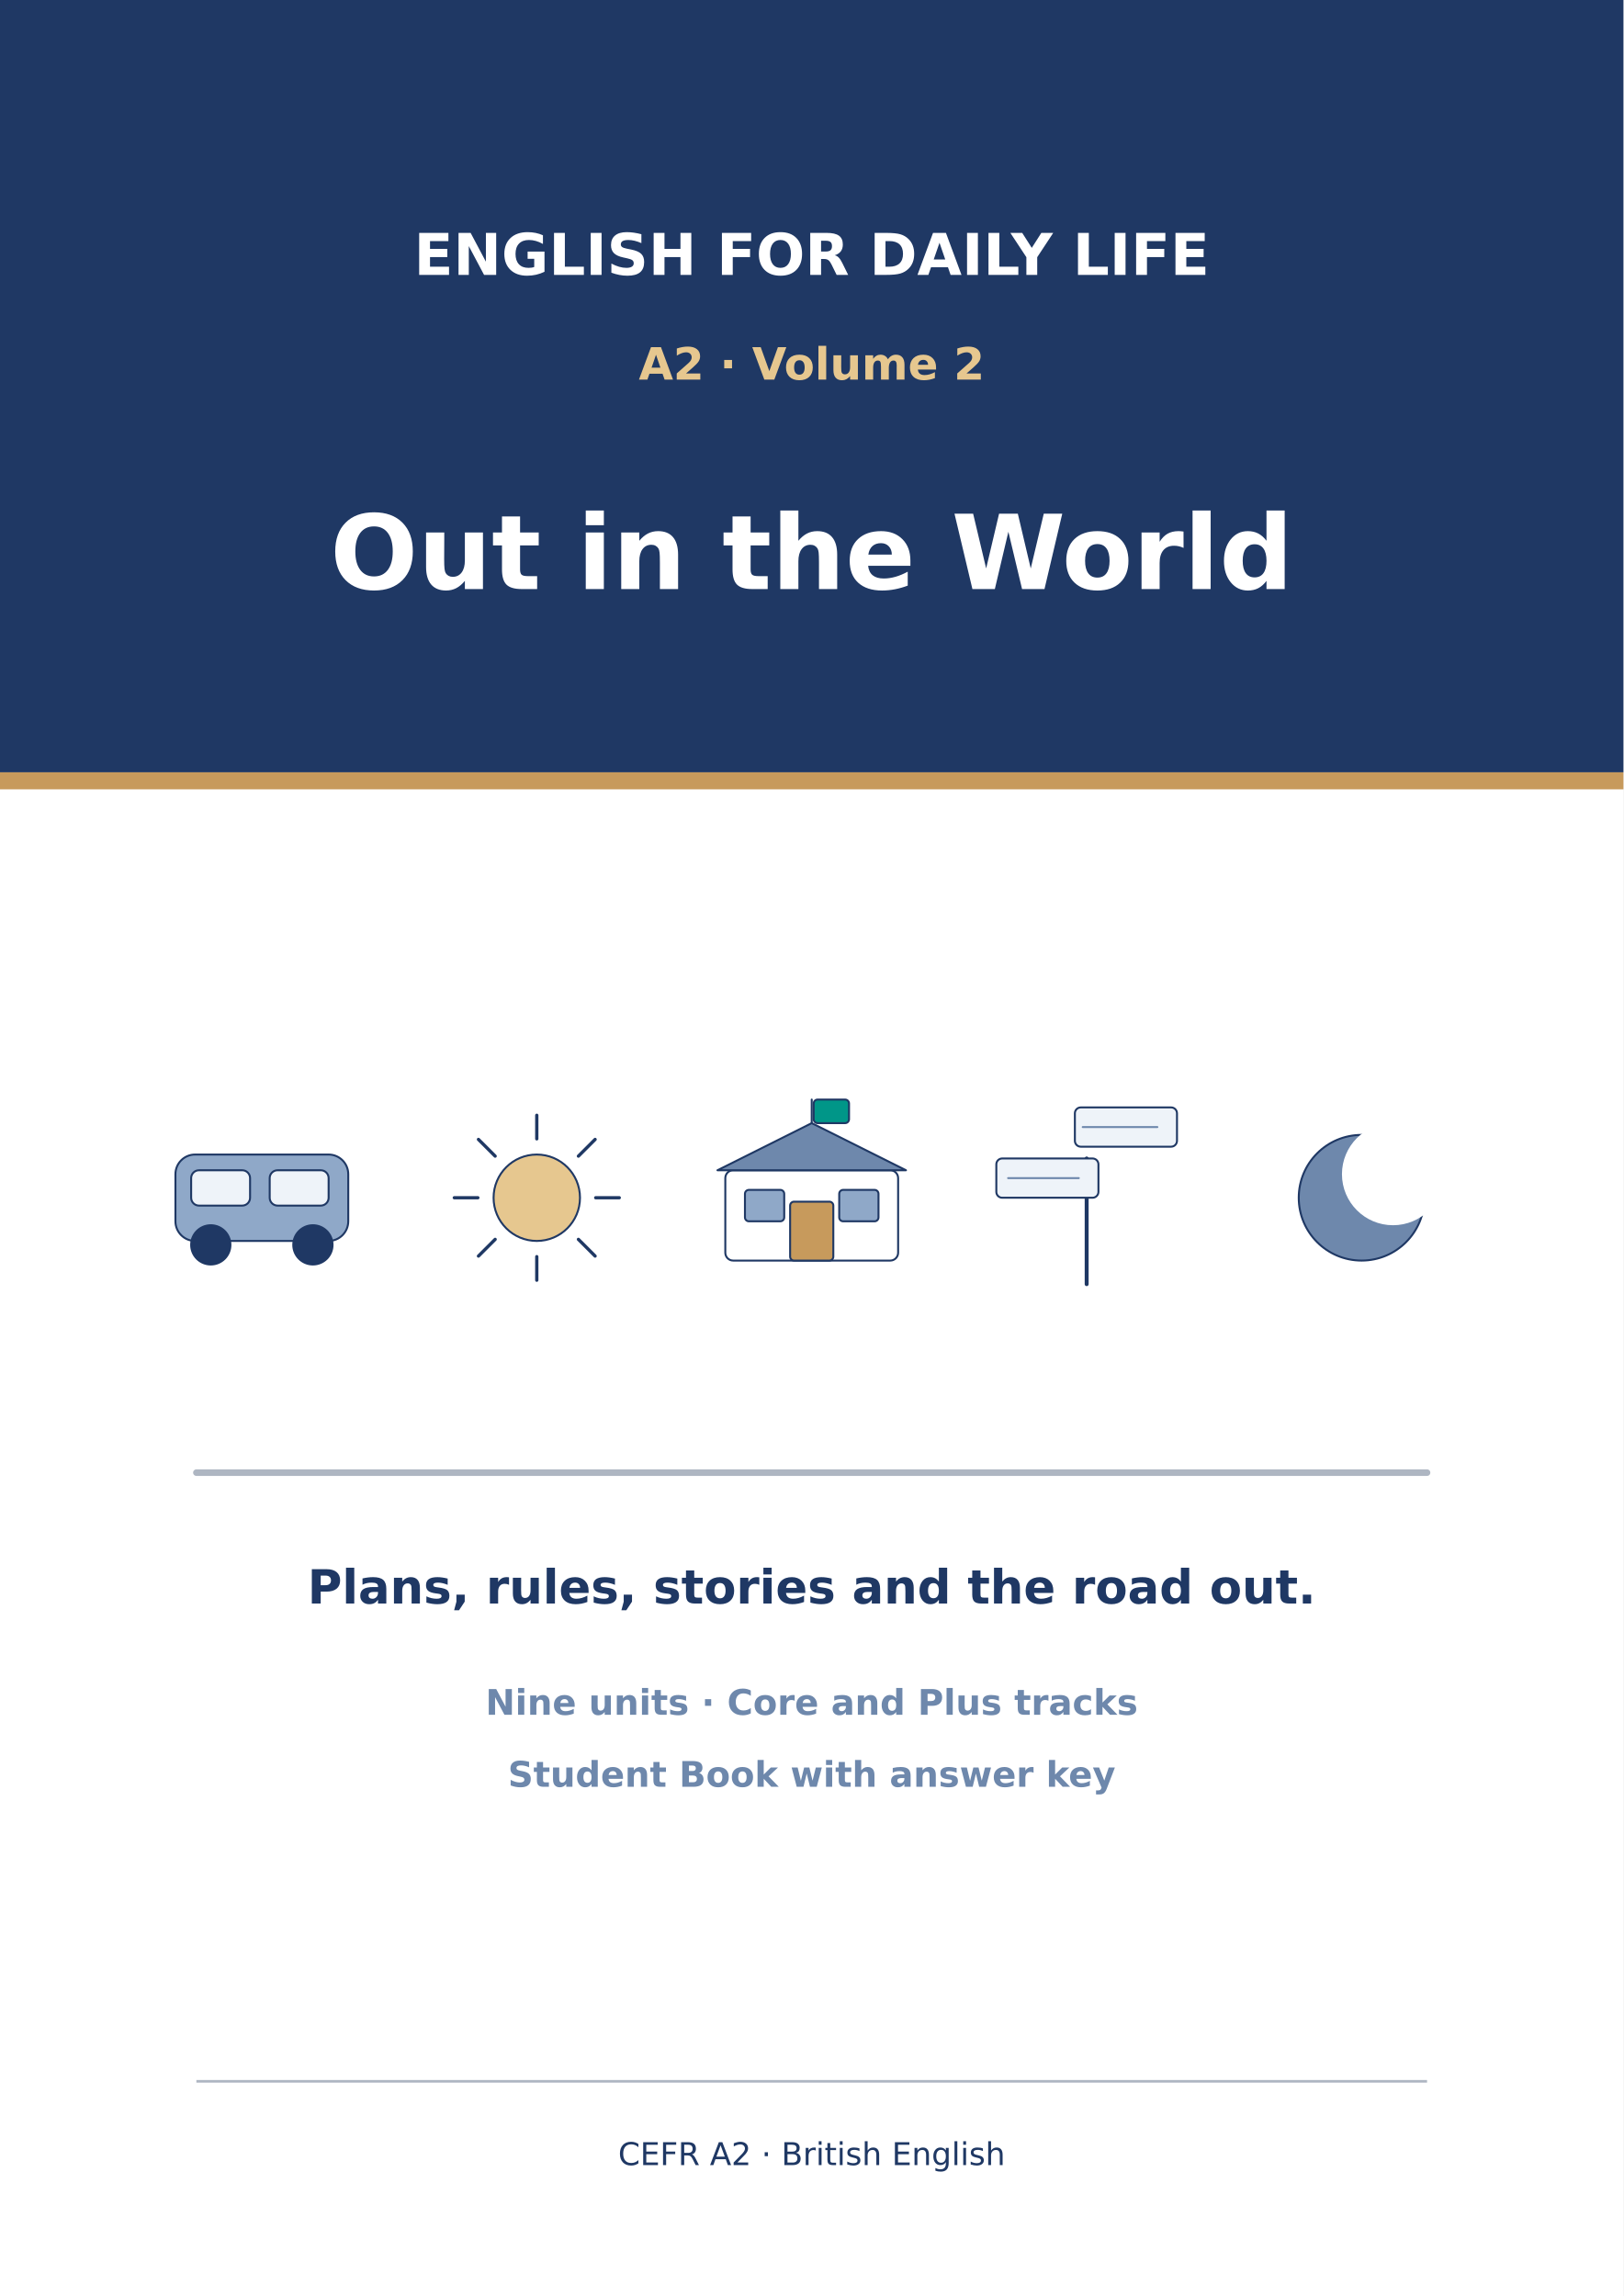
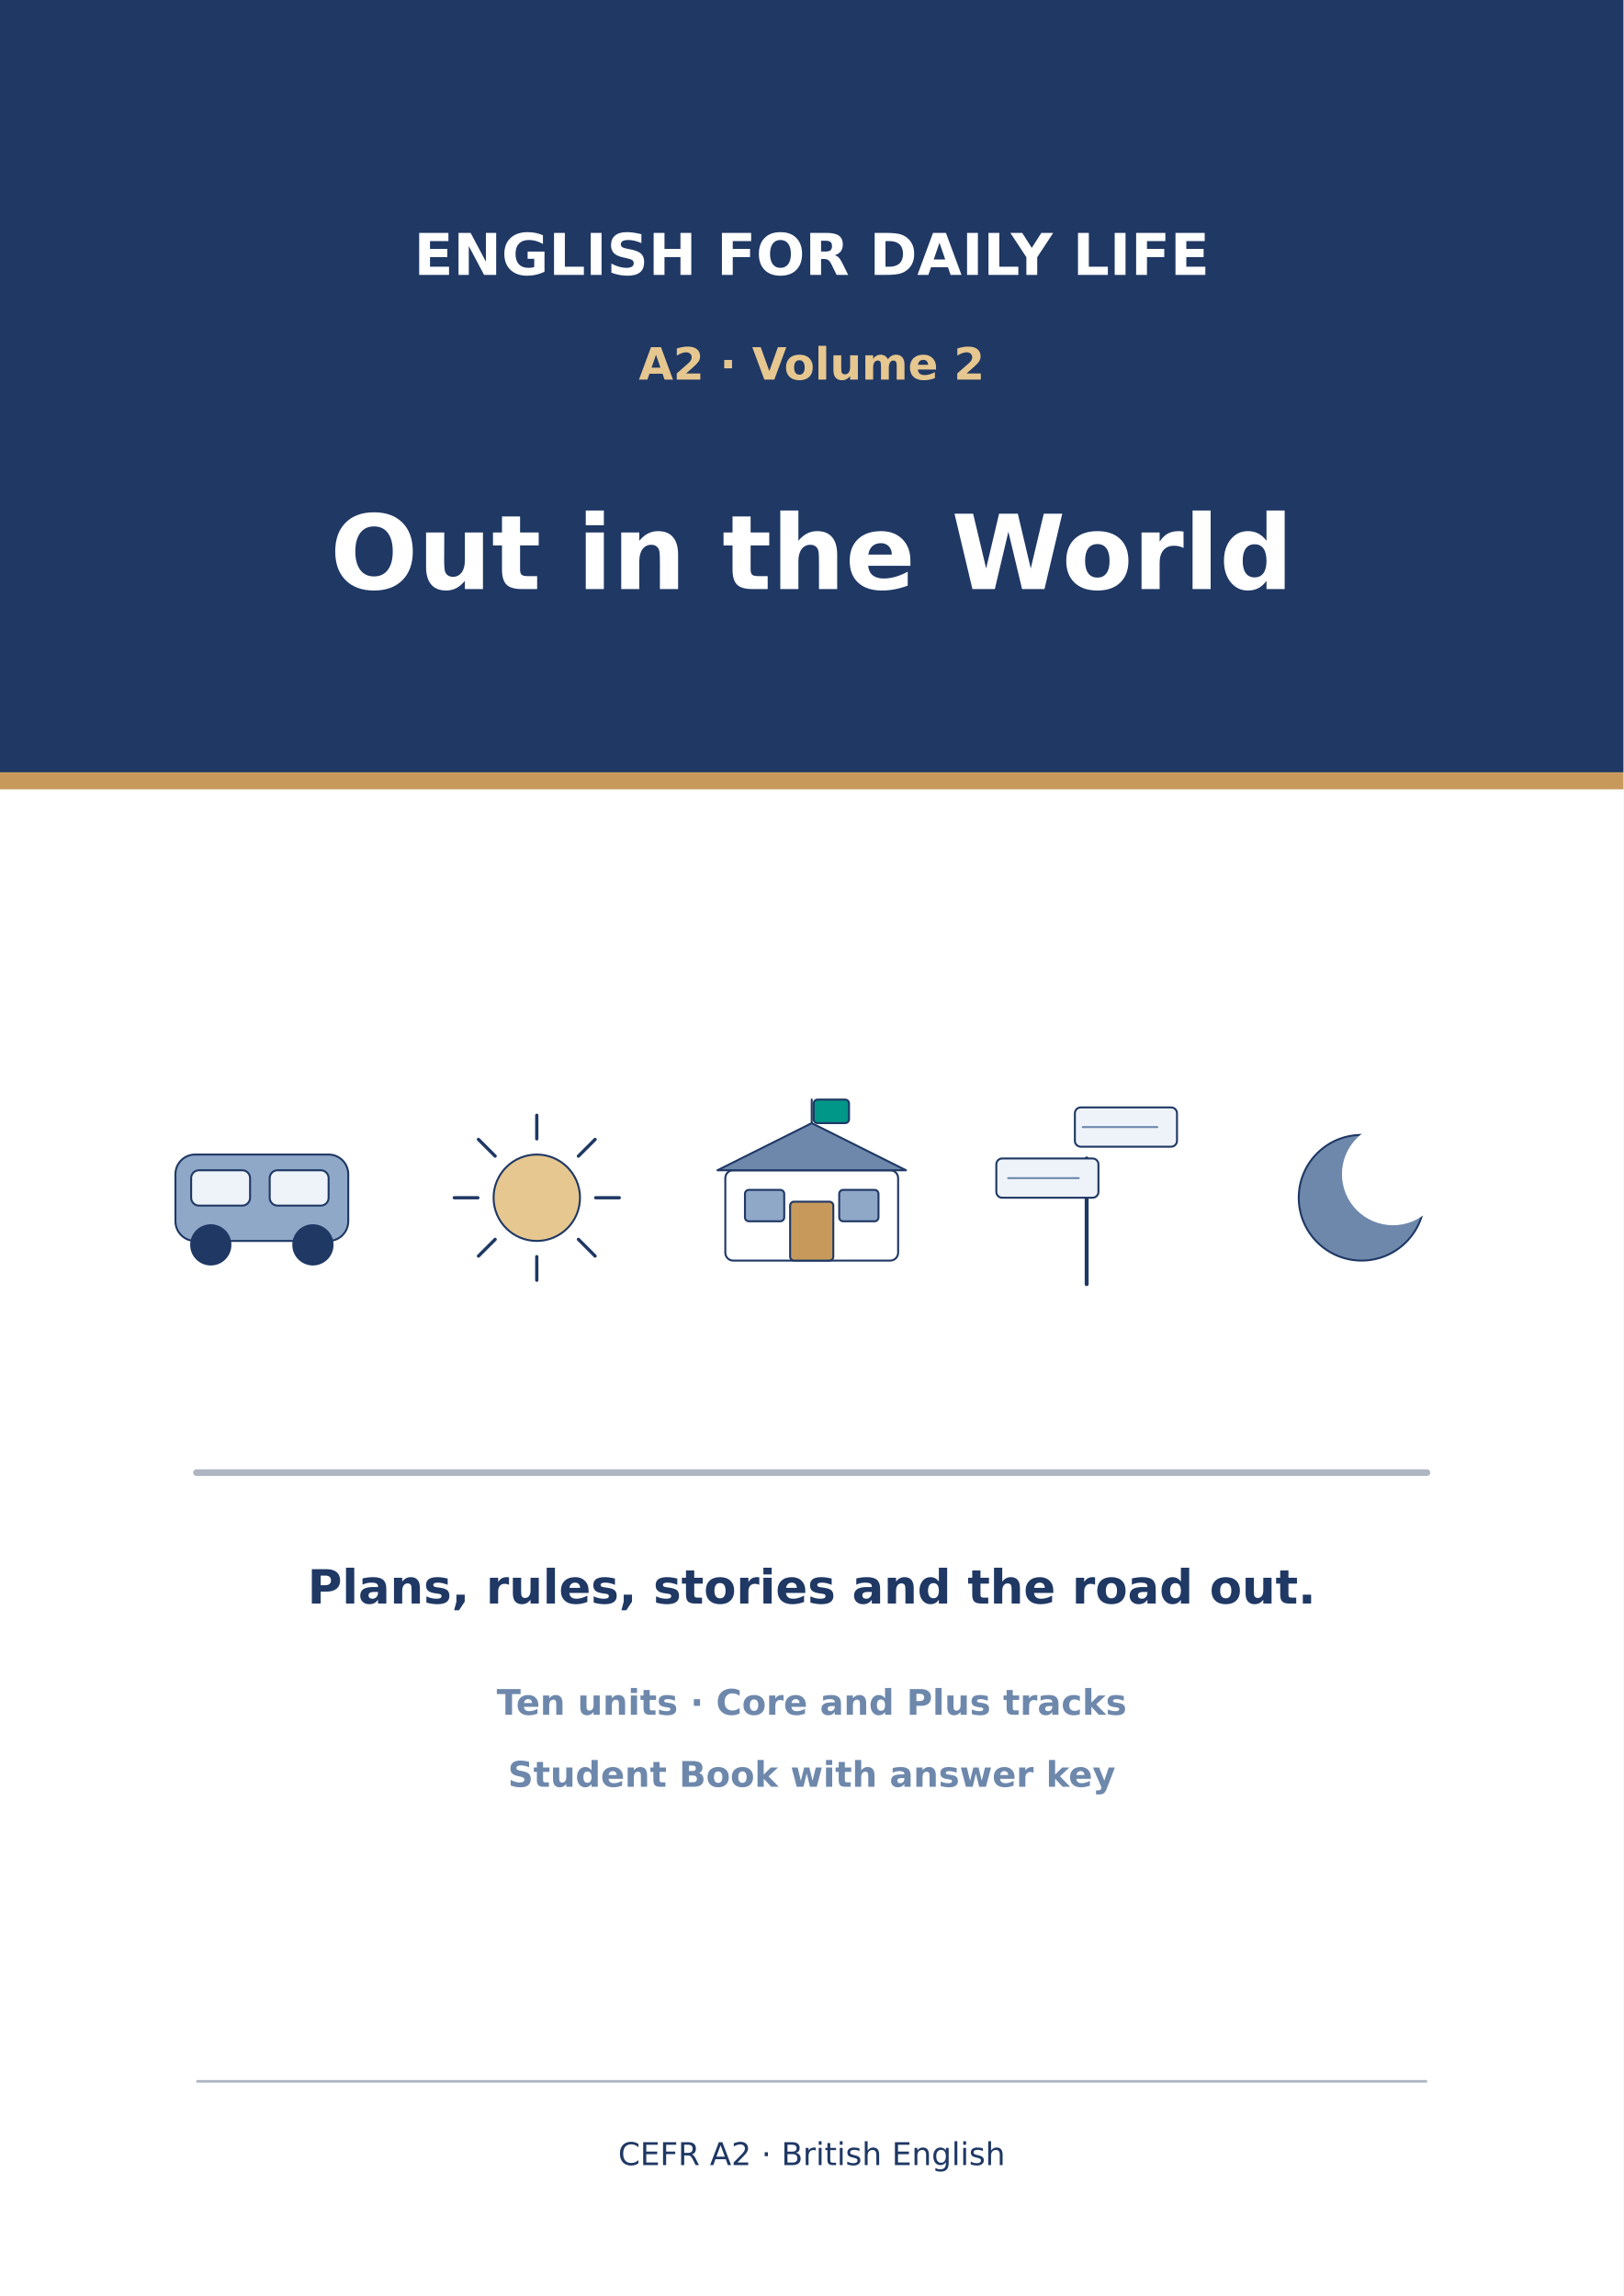
<svg xmlns="http://www.w3.org/2000/svg" width="2480" height="3508" viewBox="0 0 2480 3508">
  <rect width="2480" height="3508" fill="#FFFFFF" />
  <rect x="0.0" y="0.0" width="2480.0" height="1180.0" rx="0" fill="#1F3864" stroke="#1F3864" stroke-width="0" />
  <rect x="0.0" y="1180.0" width="2480.0" height="26.0" rx="0" fill="#C79A5C" stroke="#C79A5C" stroke-width="0" />
  <text x="1240.0" y="420.0" font-family="DejaVu Sans" font-size="88" font-weight="bold" fill="#FFFFFF" text-anchor="middle">ENGLISH FOR DAILY LIFE</text>
  <text x="1240.0" y="580.0" font-family="DejaVu Sans" font-size="68" font-weight="bold" fill="#E6C78F" text-anchor="middle">A2 · Volume 2</text>
  <text x="1240.0" y="900.0" font-family="DejaVu Sans" font-size="158" font-weight="bold" fill="#FFFFFF" text-anchor="middle">Out in the World</text>
  <rect x="268.0" y="1764.0" width="264.0" height="132.0" rx="30.0" fill="#8FA8C8" stroke="#1F3864" stroke-width="3" />
  <rect x="292.0" y="1788.0" width="90.0" height="54.0" rx="12.0" fill="#EEF3F9" stroke="#1F3864" stroke-width="3" />
  <rect x="412.0" y="1788.0" width="90.0" height="54.0" rx="12.0" fill="#EEF3F9" stroke="#1F3864" stroke-width="3" />
  <circle cx="322.0" cy="1902.0" r="30.0" fill="#1F3864" stroke="#1F3864" stroke-width="3" />
  <circle cx="478.0" cy="1902.0" r="30.0" fill="#1F3864" stroke="#1F3864" stroke-width="3" />
  <circle cx="820.0" cy="1830.0" r="66.0" fill="#E6C78F" stroke="#1F3864" stroke-width="3" />
  <line x1="910.0" y1="1830.0" x2="946.0" y2="1830.0" stroke="#1F3864" stroke-width="5" stroke-linecap="round" />
  <line x1="883.6" y1="1893.6" x2="909.1" y2="1919.1" stroke="#1F3864" stroke-width="5" stroke-linecap="round" />
  <line x1="820.0" y1="1920.0" x2="820.0" y2="1956.0" stroke="#1F3864" stroke-width="5" stroke-linecap="round" />
  <line x1="756.4" y1="1893.6" x2="730.9" y2="1919.1" stroke="#1F3864" stroke-width="5" stroke-linecap="round" />
  <line x1="730.0" y1="1830.0" x2="694.0" y2="1830.0" stroke="#1F3864" stroke-width="5" stroke-linecap="round" />
  <line x1="756.4" y1="1766.4" x2="730.9" y2="1740.9" stroke="#1F3864" stroke-width="5" stroke-linecap="round" />
  <line x1="820.0" y1="1740.0" x2="820.0" y2="1704.0" stroke="#1F3864" stroke-width="5" stroke-linecap="round" />
  <line x1="883.6" y1="1766.4" x2="909.1" y2="1740.9" stroke="#1F3864" stroke-width="5" stroke-linecap="round" />
  <rect x="1108.0" y="1788.0" width="264.0" height="138.0" rx="12.0" fill="#FFFFFF" stroke="#1F3864" stroke-width="3" />
  <path d="M 1096.0 1788.0 L 1240.0 1716.0 L 1384.0 1788.0 Z" fill="#6E88AC" stroke="#1F3864" stroke-width="3" stroke-linecap="round" stroke-linejoin="round" />
  <line x1="1240.0" y1="1716.0" x2="1240.0" y2="1680.0" stroke="#1F3864" stroke-width="3" stroke-linecap="round" />
  <rect x="1243.0" y="1680.0" width="54.0" height="36.0" rx="6.0" fill="#009688" stroke="#1F3864" stroke-width="3" />
  <rect x="1138.0" y="1818.0" width="60.0" height="48.0" rx="6.0" fill="#8FA8C8" stroke="#1F3864" stroke-width="3" />
  <rect x="1282.0" y="1818.0" width="60.0" height="48.0" rx="6.0" fill="#8FA8C8" stroke="#1F3864" stroke-width="3" />
  <rect x="1207.0" y="1836.0" width="66.0" height="90.0" rx="6.0" fill="#C79A5C" stroke="#1F3864" stroke-width="3" />
  <line x1="1660.0" y1="1962.0" x2="1660.0" y2="1770.0" stroke="#1F3864" stroke-width="6" stroke-linecap="round" />
  <rect x="1642.0" y="1692.0" width="156.0" height="60.0" rx="9.0" fill="#EEF3F9" stroke="#1F3864" stroke-width="3" />
  <line x1="1654.0" y1="1722.0" x2="1768.0" y2="1722.0" stroke="#6E88AC" stroke-width="3" stroke-linecap="round" />
  <rect x="1522.0" y="1770.0" width="156.0" height="60.0" rx="9.0" fill="#EEF3F9" stroke="#1F3864" stroke-width="3" />
  <line x1="1540.0" y1="1800.0" x2="1648.0" y2="1800.0" stroke="#6E88AC" stroke-width="3" stroke-linecap="round" />
  <circle cx="2080.0" cy="1830.0" r="96.0" fill="#6E88AC" stroke="#1F3864" stroke-width="3" />
  <circle cx="2128.0" cy="1794.0" r="78.0" fill="#FFFFFF" stroke="#1F3864" stroke-width="0" />
  <line x1="300.0" y1="2250.0" x2="2180.0" y2="2250.0" stroke="#AEB6C2" stroke-width="10" stroke-linecap="round" />
  <text x="1240.0" y="2450.0" font-family="DejaVu Sans" font-size="72" font-weight="bold" fill="#1F3864" text-anchor="middle">Plans, rules, stories and the road out.</text>
-   <text x="1240.0" y="2620.0" font-family="DejaVu Sans" font-size="54" font-weight="bold" fill="#6E88AC" text-anchor="middle">Nine units · Core and Plus tracks</text>
+   <text x="1240.0" y="2620.0" font-family="DejaVu Sans" font-size="54" font-weight="bold" fill="#6E88AC" text-anchor="middle">Ten units · Core and Plus tracks</text>
  <text x="1240.0" y="2730.0" font-family="DejaVu Sans" font-size="54" font-weight="bold" fill="#6E88AC" text-anchor="middle">Student Book with answer key</text>
  <rect x="300.0" y="3178.0" width="1880.0" height="4.0" rx="0" fill="#AEB6C2" stroke="#AEB6C2" stroke-width="0" />
  <text x="1240.0" y="3308.0" font-family="DejaVu Sans" font-size="48" font-weight="normal" fill="#1F3864" text-anchor="middle">CEFR A2 · British English</text>
</svg>
